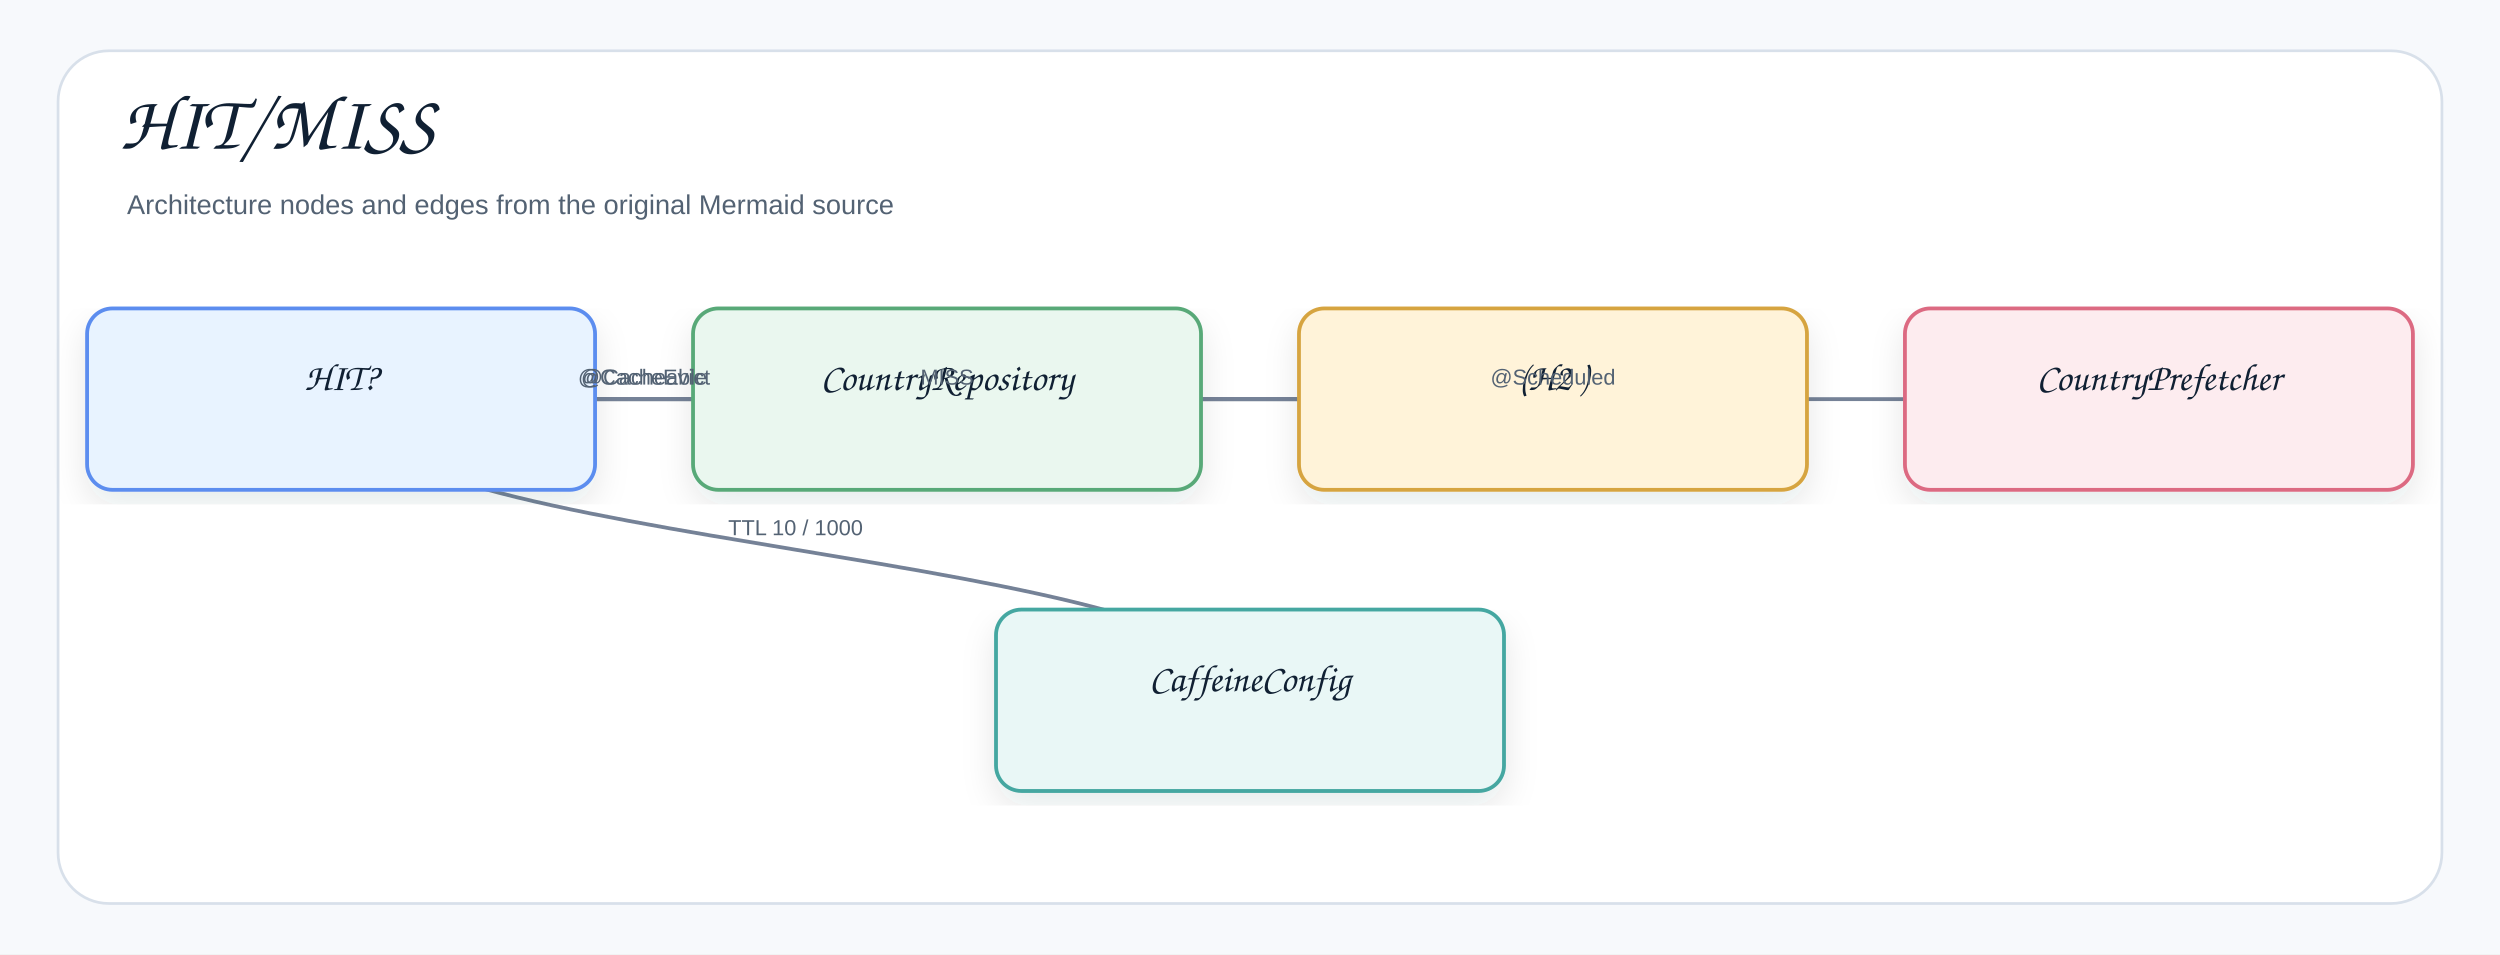
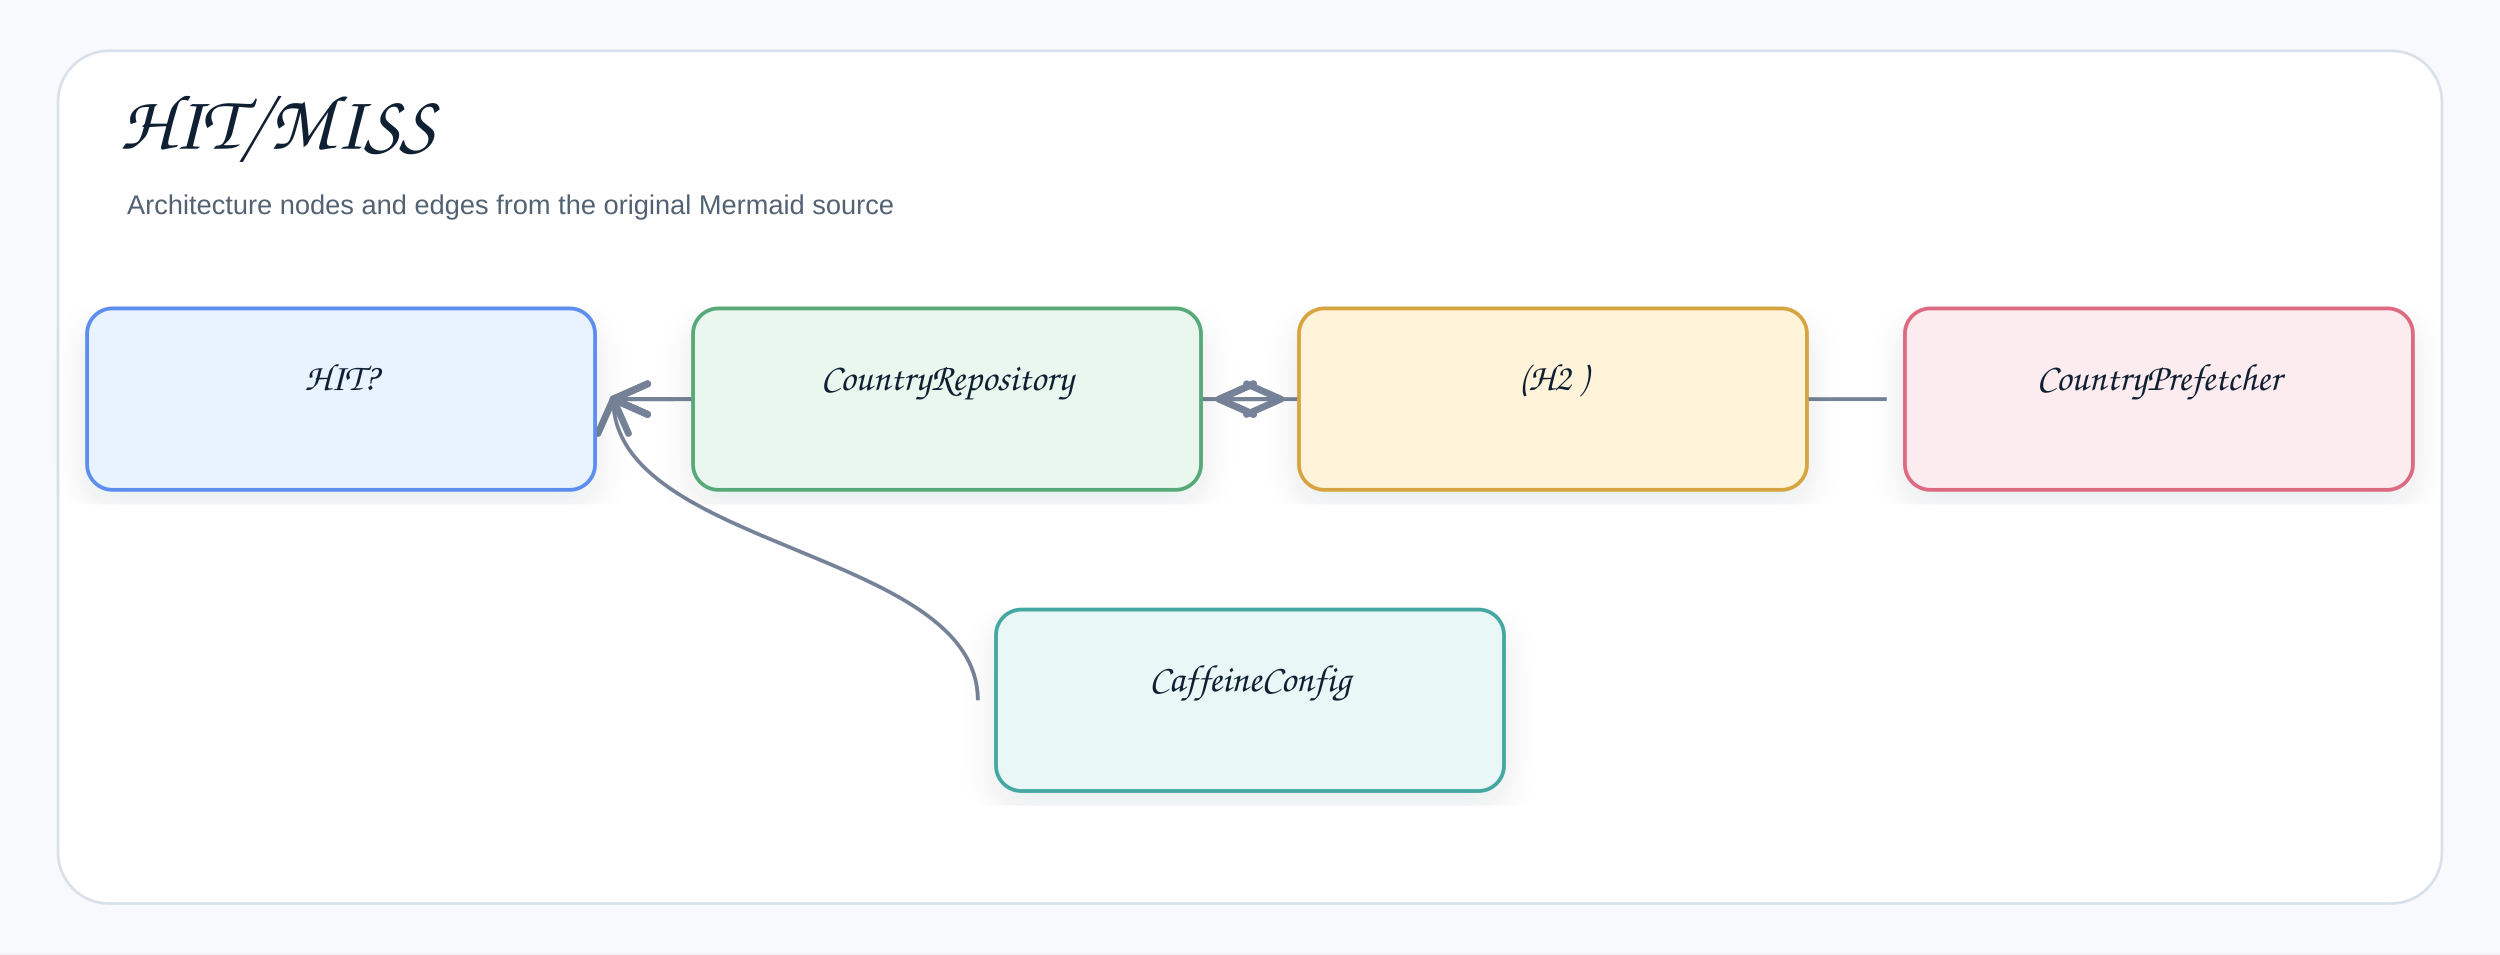
<svg xmlns="http://www.w3.org/2000/svg" width="1378" height="526" viewBox="0 0 1378 526" role="img" aria-label="HIT/MISS">
  <defs>
    <filter id="shadow" x="-8%" y="-8%" width="116%" height="116%">
      <feDropShadow dx="0" dy="8" stdDeviation="9" flood-color="#1f2937" flood-opacity="0.10" />
    </filter>
    <marker id="openArrow" markerWidth="12" markerHeight="10" refX="10" refY="5" orient="auto" markerUnits="strokeWidth">
      <path d="M 1 1 L 10 5 L 1 9" fill="none" stroke="#758297" stroke-width="1.8" stroke-linecap="round" stroke-linejoin="round" />
    </marker>
    <marker id="inherit" markerWidth="14" markerHeight="12" refX="12" refY="6" orient="auto" markerUnits="strokeWidth">
      <path d="M 0 1 L 12 6 L 0 11 Z" fill="#ffffff" stroke="#758297" stroke-width="1.8" />
    </marker>
    <style>
    .canvas{fill:#f7f9fc}.frame{fill:#fff;stroke:#d8e0ea;stroke-width:1.5}
    .title{font-family:"Architects Daughter","Comic Sans MS","Comic Sans",cursive;font-size:43px;font-weight:400;fill:#102033}
    .subtitle{font-family:"Comic Sans MS","Comic Sans","Comic Neue",Arial,sans-serif;font-size:15px;font-weight:400;fill:#536273}
    .label{font-family:"Architects Daughter","Comic Sans MS","Comic Sans",cursive;font-size:25px;font-weight:400;fill:#102033}
    .smallLabel{font-family:"Architects Daughter","Comic Sans MS","Comic Sans",cursive;font-size:21px;font-weight:400;fill:#102033}
    .mono{font-family:"Comic Sans MS","Comic Sans","Comic Neue",Arial,sans-serif;font-size:12px;font-weight:400;fill:#102033}
    .small{font-family:"Comic Sans MS","Comic Sans","Comic Neue",Arial,sans-serif;font-size:12px;font-weight:400;fill:#536273}
    .strong{font-family:"Comic Sans MS","Comic Sans","Comic Neue",Arial,sans-serif;font-size:13px;font-weight:400;fill:#102033}
    .card{stroke-width:2.1;filter:url(#shadow)}.compartment{stroke-width:1.5;fill:none}
    .line{stroke:#758297;stroke-width:2.1;fill:none;marker-end:url(#openArrow)}
    .plainLine{stroke:#758297;stroke-width:2.1;fill:none}
    .dashed{stroke:#758297;stroke-width:2.1;stroke-dasharray:7 6;fill:none;marker-end:url(#openArrow)}
    .inheritLine{stroke:#758297;stroke-width:2.2;fill:none;marker-end:url(#inherit)}
    .implLine{stroke:#758297;stroke-width:2.2;stroke-dasharray:8 7;fill:none;marker-end:url(#inherit)}
  </style>
  </defs>
  <rect class="canvas" width="1378" height="526" />
  <rect class="frame" x="32" y="28" width="1314" height="470" rx="28" />
  <text class="title" x="66" y="82">HIT/MISS</text>
  <text class="subtitle" x="70" y="118">Architecture nodes and edges from the original Mermaid source</text>
-   <path class="line" d="M689 386 C689 303 188 303 188 220" />
-   <path class="line" d="M522 220 C522 220 188 220 188 220" />
-   <path class="line" d="M1190 220 C1190 220 522 220 522 220" />
-   <path class="line" d="M856 220 C856 220 522 220 522 220" />
-   <path class="line" d="M856 220 C856 220 188 220 188 220" />
-   <path class="line" d="M188 220 C188 220 856 220 856 220" />
-   <path class="line" d="M522 220 C522 220 188 220 188 220" />
+   <path class="line" d="M539 386 C539 303 338 303 338 220" />
+   <path class="line" d="M372 220 C372 220 338 220 338 220" />
+   <path class="line" d="M1040 220 C1040 220 672 220 672 220" />
+   <path class="line" d="M706 220 C706 220 672 220 672 220" />
+   <path class="line" d="M706 220 C706 220 338 220 338 220" />
+   <path class="line" d="M338 220 C338 220 706 220 706 220" />
+   <path class="line" d="M372 220 C372 220 338 220 338 220" />
  <g transform="translate(48,170)">
    <rect class="card" x="0" y="0" width="280" height="100" rx="14" fill="#E8F3FF" stroke="#5B8DEF" />
    <text class="smallLabel" x="140" y="45" text-anchor="middle">HIT?</text>
  </g>
  <g transform="translate(382,170)">
    <rect class="card" x="0" y="0" width="280" height="100" rx="14" fill="#EAF7EF" stroke="#58A978" />
    <text class="smallLabel" x="140" y="45" text-anchor="middle">CountryRepository</text>
  </g>
  <g transform="translate(716,170)">
    <rect class="card" x="0" y="0" width="280" height="100" rx="14" fill="#FFF3D9" stroke="#D6A441" />
    <text class="smallLabel" x="140" y="45" text-anchor="middle">(H2 )</text>
  </g>
  <g transform="translate(1050,170)">
    <rect class="card" x="0" y="0" width="280" height="100" rx="14" fill="#FDECEF" stroke="#DC6B82" />
    <text class="smallLabel" x="140" y="45" text-anchor="middle">CountryPrefetcher</text>
  </g>
  <g transform="translate(549,336)">
    <rect class="card" x="0" y="0" width="280" height="100" rx="14" fill="#E9F7F6" stroke="#45A7A1" />
    <text class="smallLabel" x="140" y="45" text-anchor="middle">CaffeineConfig</text>
  </g>
-   <text class="small" x="355" y="212" text-anchor="middle">@Cacheable</text>
-   <text class="small" x="522" y="212" text-anchor="middle">MISS</text>
-   <text class="small" x="856" y="212" text-anchor="middle">@Scheduled</text>
-   <text class="small" x="355" y="212" text-anchor="middle">@CacheEvict</text>
-   <text class="small" x="438.5" y="295" text-anchor="middle">TTL 10 / 1000</text>
</svg>
